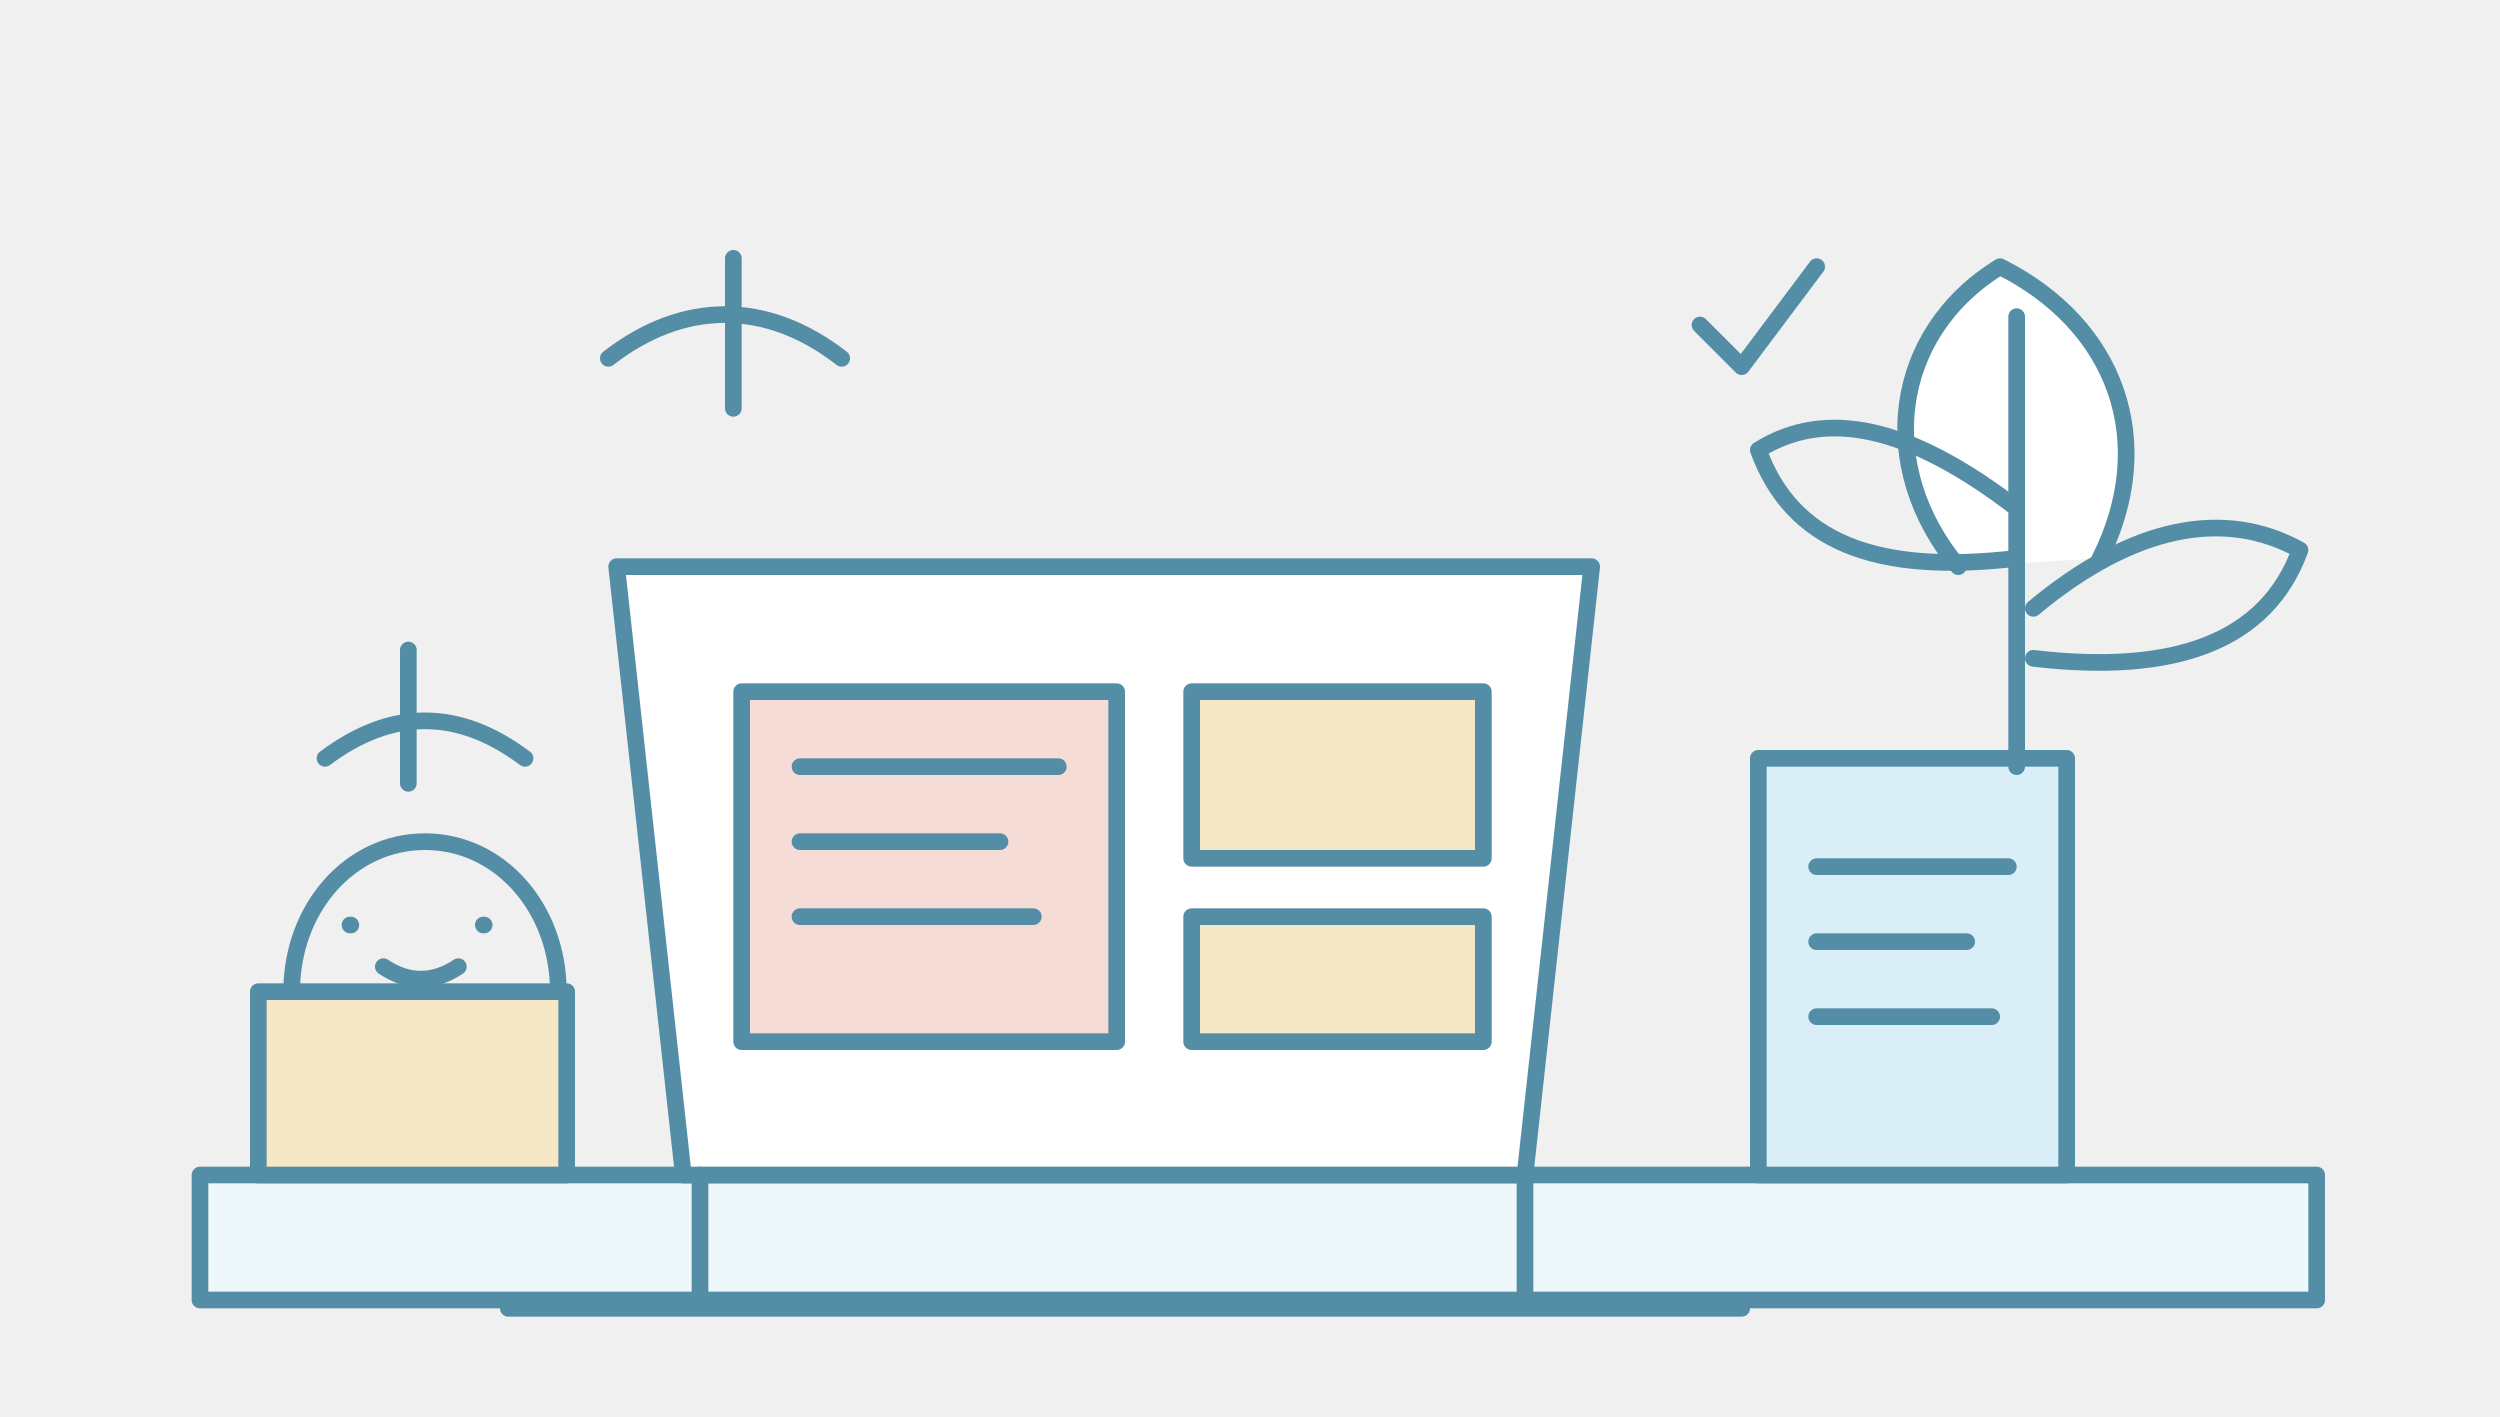
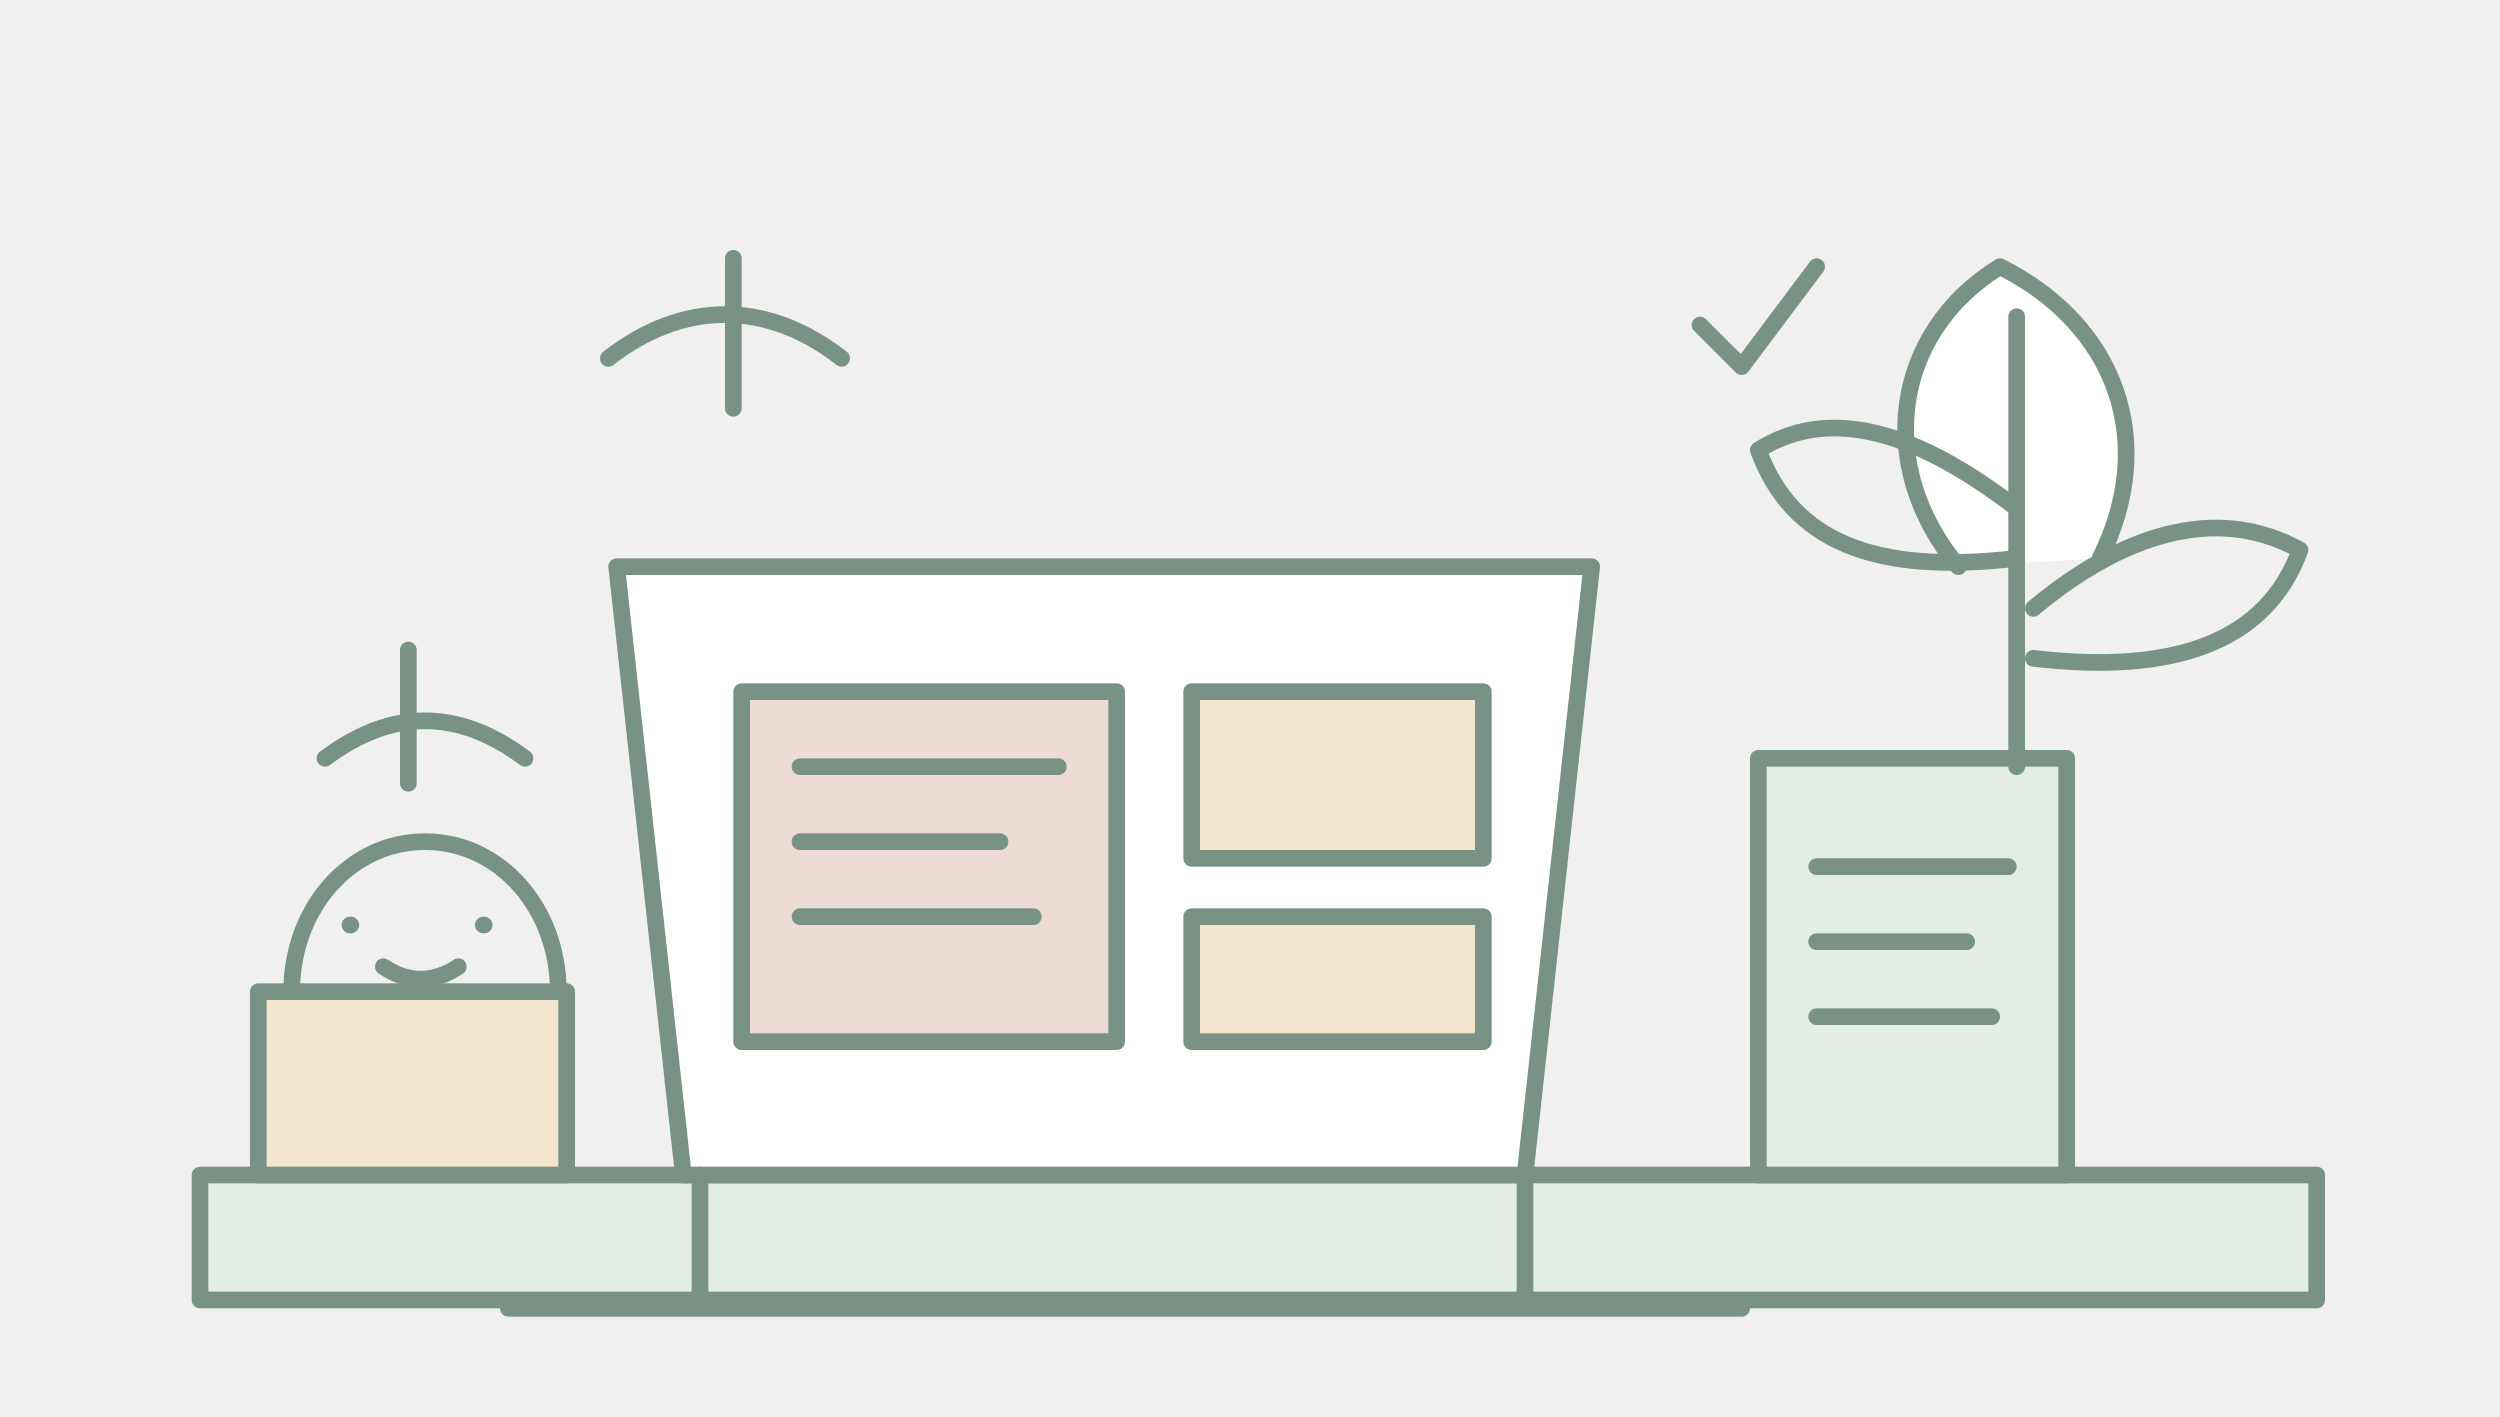
<svg xmlns="http://www.w3.org/2000/svg" viewBox="0 0 300 170">
-   <g fill="none" stroke="#548da6" stroke-width="2" stroke-linecap="round" stroke-linejoin="round">
-     <path fill="#eef7fa" d="M24 141h254v15H24z" />
+   <g fill="none" stroke="#789286" stroke-width="2" stroke-linecap="round" stroke-linejoin="round">
+     <path fill="#E4ECE6" d="M24 141h254v15H24z" />
    <path fill="#fff" d="M74 68h117l-8 73H82z" />
-     <path fill="#f6dcd7" d="M89 83h45v42H89z" />
+     <path fill="#EEDBD5" d="M89 83h45v42H89z" />
    <path d="M96 92h31M96 101h24M96 110h28" />
-     <path fill="#f7e8c5" d="M143 83h35v20h-35zM143 110h35v15h-35z" />
+     <path fill="#F4E6CE" d="M143 83h35v20h-35zM143 110h35v15h-35z" />
    <path d="M84 141v16M183 141v16M61 157h148" />
-     <path fill="#d9eef7" d="M211 91h37v50h-37z" />
+     <path fill="#E4ECE6" d="M211 91h37v50h-37z" />
    <path d="M218 104h23M218 113h18M218 122h21" />
    <path fill="#fff" d="M235 68c-10-12-8-28 5-36 14 7 19 21 12 35" />
    <path d="M242 92V38M242 61c-13-10-23-12-31-7 4 11 14 15 31 13M244 73c12-10 23-12 32-7-4 11-15 15-32 13" />
-     <path fill="#f7e8c5" d="M31 119h37v22H31z" />
+     <path fill="#F4E6CE" d="M31 119h37v22H31z" />
    <path d="M35 119c0-10 7-18 16-18s16 8 16 18M42 111h.1M58 111h.1M46 116c3 2 6 2 9 0" />
    <path d="M39 91c8-6 16-6 24 0M49 78v16" />
    <path d="M204 39l5 5 9-12M73 43c9-7 19-7 28 0M88 31v18" />
  </g>
</svg>
